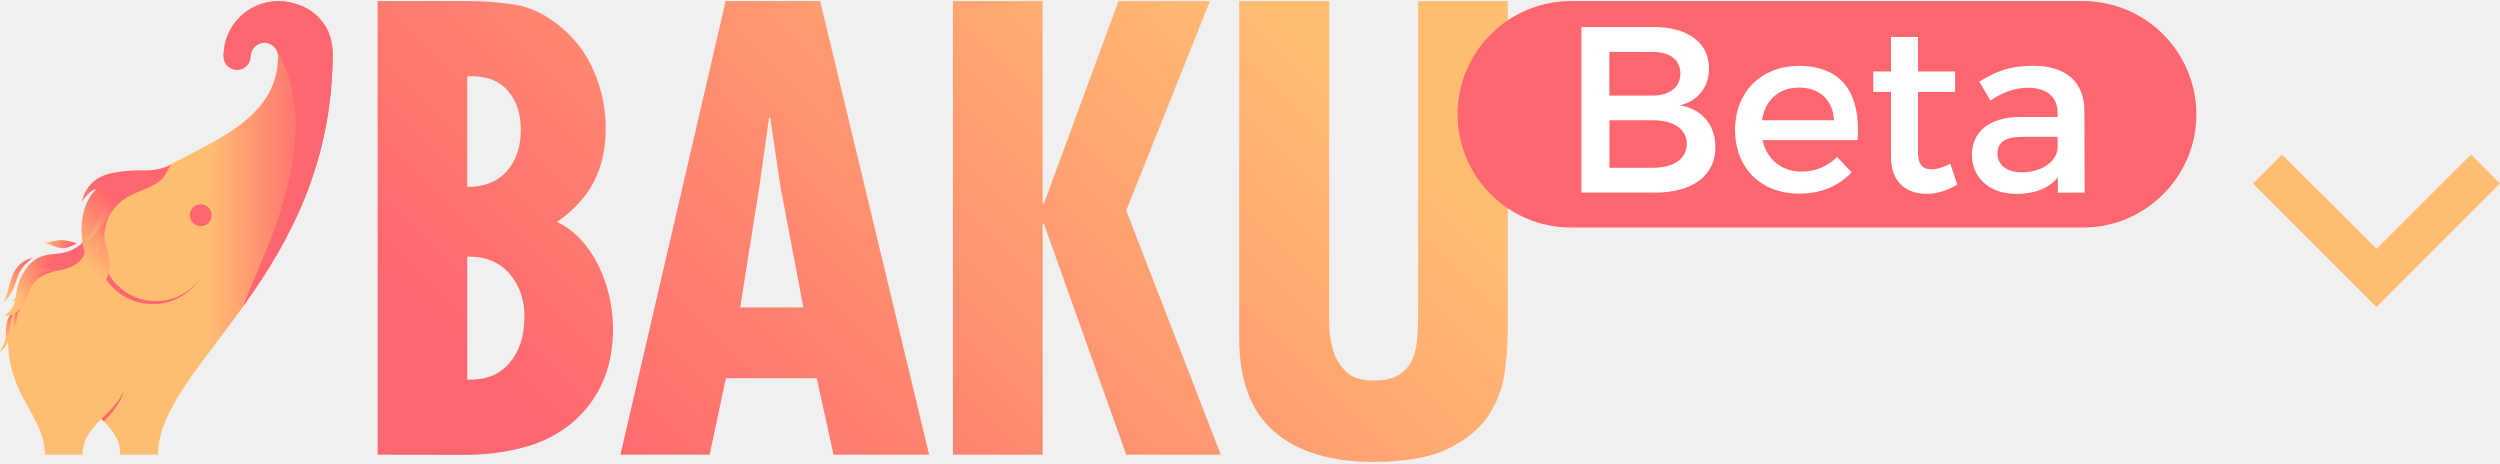
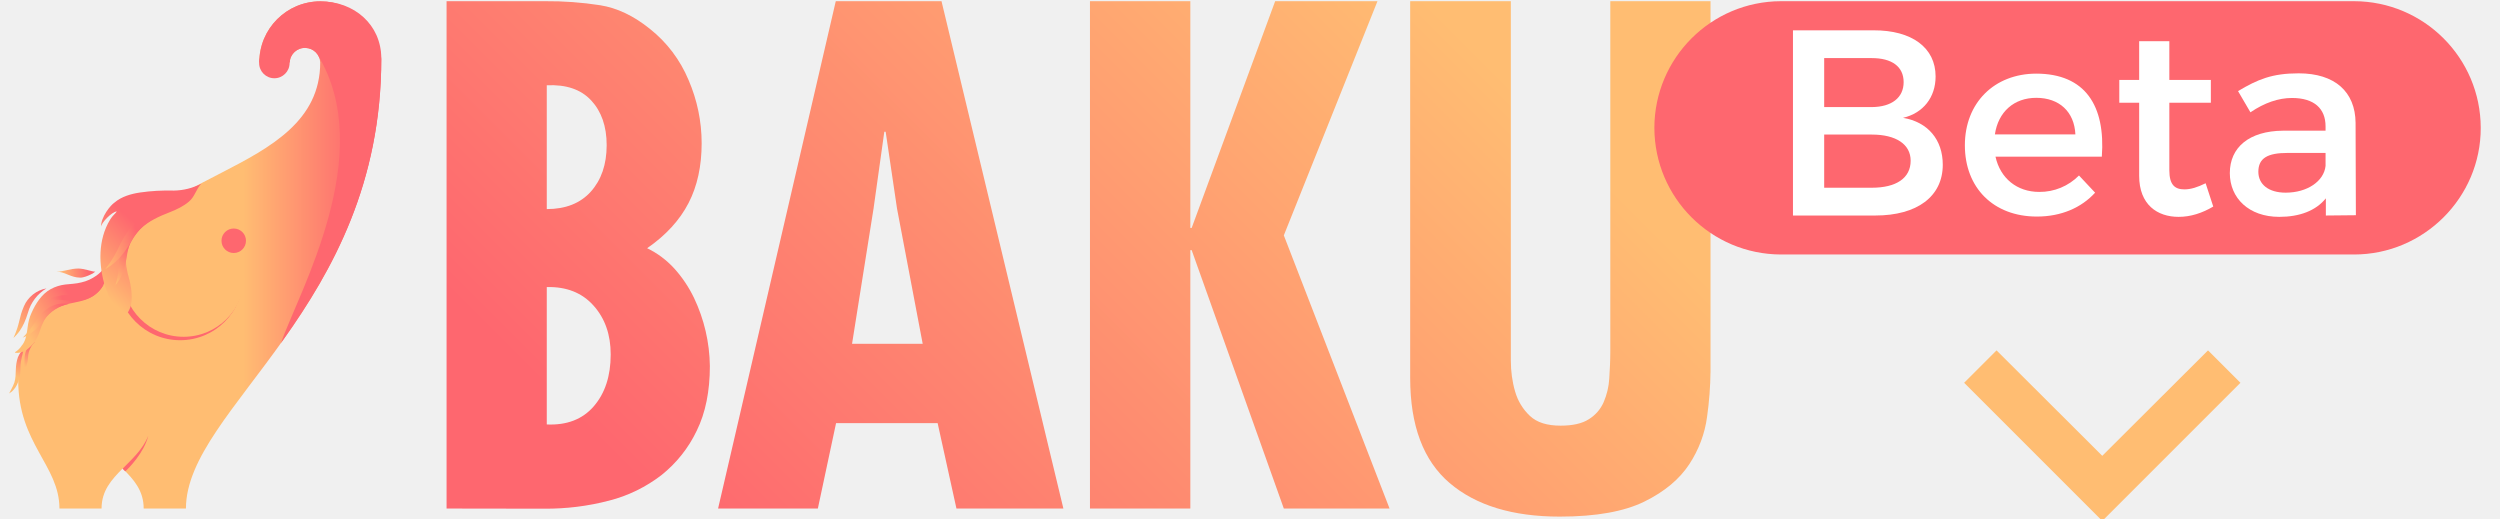
- <svg xmlns="http://www.w3.org/2000/svg" xmlns:xlink="http://www.w3.org/1999/xlink" id="Calque_1" data-name="Calque 1" viewBox="0 0 1872.2 347.4">
-   <defs>
-     <style>.cls-1{fill:none;}.cls-2{fill:url(#Dégradé_sans_nom);}.cls-3{fill:#ffab91;}.cls-4{clip-path:url(#clip-path);}.cls-5{fill:#fe676f;}.cls-6{fill:#ffbd72;}.cls-7{fill:url(#Dégradé_sans_nom_2);}.cls-8{fill:url(#Dégradé_sans_nom_3);}.cls-9{fill:url(#Dégradé_sans_nom_4);}.cls-10{fill:url(#Dégradé_sans_nom_5);}.cls-11{fill:url(#Dégradé_sans_nom_6);}.cls-12{fill:url(#Dégradé_sans_nom_7);}.cls-13{fill:url(#Dégradé_sans_nom_8);}.cls-14{fill:url(#Dégradé_sans_nom_9);}.cls-15{fill:url(#Dégradé_sans_nom_10);}.cls-16{fill:url(#Dégradé_sans_nom_11);}.cls-17{clip-path:url(#clip-path-2);}.cls-18{fill:url(#Dégradé_sans_nom_12);}.cls-19{clip-path:url(#clip-path-3);}.cls-20{clip-path:url(#clip-path-4);}.cls-21{clip-path:url(#clip-path-5);}.cls-22{fill:#fff;}</style>
-     <linearGradient id="Dégradé_sans_nom" x1="6.1" y1="56.1" x2="249.2" y2="56.1" gradientTransform="matrix(1, 0, 0, -1, 0, 226)" gradientUnits="userSpaceOnUse">
-       <stop offset="0.62" stop-color="#ffbd72" />
-       <stop offset="0.94" stop-color="#fe676f" />
-     </linearGradient>
-     <clipPath id="clip-path" transform="translate(-0.08 0.8)">
-       <path class="cls-1" d="M206.8,36.2c39.9,66-12.6,158.2-24.9,192.9,88.3,0,152.2-202.8,161.9-232.5-41.2,0-168.3.3-193.3.3-16.3,0-15.2,35.4-12.4,69.6.6,7,36.3,12.2,45.9,4.4C201.1,57.1,206.8,56.6,206.8,36.2Z" />
-     </clipPath>
-     <linearGradient id="Dégradé_sans_nom_2" x1="9.09" y1="-18.31" x2="15.33" y2="-5.14" gradientTransform="matrix(1, 0, 0, -1, 0, 226)" gradientUnits="userSpaceOnUse">
-       <stop offset="0" stop-color="#ffbd72" />
-       <stop offset="1" stop-color="#fe676f" />
-     </linearGradient>
-     <linearGradient id="Dégradé_sans_nom_3" x1="-12.62" y1="-189.69" x2="-3.4" y2="-164.18" gradientTransform="matrix(1, 0.07, 0.07, -1, 27.16, 69.78)" gradientUnits="userSpaceOnUse">
-       <stop offset="0.29" stop-color="#ffbd72" />
-       <stop offset="1" stop-color="#fe676f" />
-     </linearGradient>
-     <linearGradient id="Dégradé_sans_nom_4" x1="10.05" y1="7.07" x2="63.6" y2="39.34" gradientTransform="matrix(1, 0, 0, -1, 0, 226)" gradientUnits="userSpaceOnUse">
-       <stop offset="0" stop-color="#ffbd72" />
-       <stop offset="0.6" stop-color="#fe676f" />
-     </linearGradient>
-     <linearGradient id="Dégradé_sans_nom_5" x1="57.58" y1="34.15" x2="113.24" y2="99.04" gradientTransform="matrix(1, 0, 0, -1, 0, 226)" gradientUnits="userSpaceOnUse">
-       <stop offset="0" stop-color="#ffbd72" />
-       <stop offset="0.59" stop-color="#fe676f" />
-     </linearGradient>
-     <linearGradient id="Dégradé_sans_nom_6" x1="32.04" y1="42.35" x2="57.72" y2="45.18" gradientTransform="matrix(1, 0, 0, -1, 0, 226)" gradientUnits="userSpaceOnUse">
-       <stop offset="0.08" stop-color="#ffbd72" />
-       <stop offset="0.82" stop-color="#fe676f" />
-     </linearGradient>
-     <linearGradient id="Dégradé_sans_nom_7" x1="-16.51" y1="-327.37" x2="2.07" y2="-303" gradientTransform="matrix(0.99, 0.15, 0.15, -0.99, 67.59, -102.61)" xlink:href="#Dégradé_sans_nom_2" />
-     <linearGradient id="Dégradé_sans_nom_8" x1="2112.09" y1="-2438.82" x2="2128.48" y2="-2405.22" gradientTransform="matrix(0.16, -0.99, 0.99, 0.16, 2087.67, 2685.39)" gradientUnits="userSpaceOnUse">
-       <stop offset="0" stop-color="#ffbd72" />
-       <stop offset="0.67" stop-color="#fe676f" />
-     </linearGradient>
-     <linearGradient id="Dégradé_sans_nom_9" x1="65.59" y1="43.47" x2="92.24" y2="67.51" gradientTransform="matrix(1, 0, 0, -1, 0, 226)" gradientUnits="userSpaceOnUse">
-       <stop offset="0" stop-color="#ffbd72" />
-       <stop offset="0.62" stop-color="#fe676f" />
-     </linearGradient>
-     <linearGradient id="Dégradé_sans_nom_10" x1="99.43" y1="-762.77" x2="132.12" y2="-733.28" gradientTransform="matrix(0.93, 0.37, 0.37, -0.93, 251.5, -577.24)" xlink:href="#Dégradé_sans_nom_9" />
-     <linearGradient id="Dégradé_sans_nom_11" x1="207.1" y1="-1219.96" x2="218.17" y2="-1196.61" gradientTransform="matrix(0.84, 0.54, 0.54, -0.84, 499.27, -918.28)" xlink:href="#Dégradé_sans_nom_2" />
-     <clipPath id="clip-path-2" transform="translate(-0.08 0.8)">
-       <path class="cls-1" d="M282.9,339.7V0h65.8a239.19,239.19,0,0,1,37,2.7c11.4,1.8,22.5,7.1,33.3,15.8a85.6,85.6,0,0,1,25.9,34.2,106.7,106.7,0,0,1,8.8,42.4c0,15.3-2.9,28.7-8.8,40.1s-15.1,21.5-27.7,30.2a59.4,59.4,0,0,1,18.3,13.7,83.91,83.91,0,0,1,13.1,19.6,109.38,109.38,0,0,1,10.6,45.6c0,16.8-2.9,31.3-8.8,43.3a84.56,84.56,0,0,1-23.6,29.7,95.87,95.87,0,0,1-35.1,17.1,167.31,167.31,0,0,1-43.3,5.4l-65.5-.1ZM390.1,96.4c0-12.6-3.5-22.6-10.4-30S362.9,55.7,350,56.3v82.9c12.6,0,22.5-3.9,29.5-11.7S390.1,109.3,390.1,96.4Zm2.7,140.1c0-13.2-3.8-24.1-11.5-32.7s-18.1-12.7-31.3-12.4v92c13.5.6,24-3.5,31.5-12.2S392.8,251,392.8,236.5Z" />
-     </clipPath>
-     <linearGradient id="Dégradé_sans_nom_12" x1="406.08" y1="1577.77" x2="1005.23" y2="978.62" gradientTransform="translate(-0.08 -1104.49)" gradientUnits="userSpaceOnUse">
-       <stop offset="0.13" stop-color="#fe676f" />
-       <stop offset="0.84" stop-color="#ffbd72" />
-     </linearGradient>
-     <clipPath id="clip-path-3" transform="translate(-0.08 0.8)">
-       <path class="cls-1" d="M614.3,0l81.6,339.7H624.3l-12.6-57.2h-68l-12.2,57.2H464.7L543.5,0ZM584.5,138.8l-7.6-51.4H576l-7.2,51.4-14.4,90.6h47.3Z" />
-     </clipPath>
-     <clipPath id="clip-path-4" transform="translate(-0.08 0.8)">
-       <polygon class="cls-1" points="780.9 0 780.9 151.8 781.8 151.8 837.7 0 906.2 0 843.5 156.8 914.3 339.7 843.5 339.7 781.8 166.7 780.9 166.7 780.9 339.7 713.7 339.7 713.7 0 780.9 0" />
-     </clipPath>
-     <clipPath id="clip-path-5" transform="translate(-0.08 0.8)">
-       <path class="cls-1" d="M995.5,0V240.6a73.31,73.31,0,0,0,2.9,20.9,36.31,36.31,0,0,0,9.9,16.2c4.7,4.4,11.5,6.5,20.5,6.5,8.1,0,14.4-1.4,18.9-4.3a25.71,25.71,0,0,0,9.9-11.3,45.87,45.87,0,0,0,3.8-16c.4-6,.7-12.2.7-18.5V0h67.1V247.8a233.75,233.75,0,0,1-2.3,30.4A76.59,76.59,0,0,1,1115,310c-6.5,9.9-16.4,18.3-30,25s-32.4,10.1-56.8,10.1q-47.25,0-73.7-22.5c-17.6-15-26.4-38.5-26.4-70.3V0Z" />
-     </clipPath>
-   </defs>
-   <path class="cls-2" d="M208.4.1A40.89,40.89,0,0,0,167.5,41h20.4a10.21,10.21,0,0,1,20.4,0h0c0,78-132.2,71.4-132.2,142.8H76a70.06,70.06,0,0,0-69.9,70c0,42.5,27.6,57,27.6,85.9H61.9c0-12,6.7-19.3,14.1-26.8,7.5,7.4,14.1,14.8,14.1,26.8h28.3c0-67,130.8-134.8,130.8-300.9A40.91,40.91,0,0,0,208.4.1Z" transform="translate(-0.08 0.8)" />
-   <path class="cls-3" d="M249.1,38.2v.6c0,.7.1,1.4.1,2.2Z" transform="translate(-0.08 0.8)" />
-   <g class="cls-4">
-     <path class="cls-5" d="M208.4.1A40.89,40.89,0,0,0,167.5,41h20.4a10.21,10.21,0,0,1,20.4,0h0c0,78-132.2,71.4-132.2,142.8H76a70.06,70.06,0,0,0-69.9,70c0,42.5,27.6,57,27.6,85.9H61.9c0-12,6.7-19.3,14.1-26.8,7.5,7.4,14.1,14.8,14.1,26.8h28.3c0-67.1,130.8-134.6,130.8-301.5C249.1,15.6,231,.1,208.4.1Z" transform="translate(-0.08 0.8)" />
+ <svg xmlns="http://www.w3.org/2000/svg" xmlns:xlink="http://www.w3.org/1999/xlink" version="1.1" id="Calque_1" x="0px" y="0px" viewBox="0 0 1673.9 347.4" style="enable-background:new 0 0 1673.9 347.4;" xml:space="preserve">
+   <style type="text/css">
+ 	.st0{fill:url(#SVGID_1_);}
+ 	.st1{fill:#FFAB91;}
+ 	.st2{clip-path:url(#SVGID_3_);}
+ 	.st3{fill:#FE676F;}
+ 	.st4{fill:#FFBD72;}
+ 	.st5{fill:url(#SVGID_4_);}
+ 	.st6{fill:url(#SVGID_5_);}
+ 	.st7{fill:url(#SVGID_6_);}
+ 	.st8{fill:url(#SVGID_7_);}
+ 	.st9{fill:url(#SVGID_8_);}
+ 	.st10{fill:url(#SVGID_9_);}
+ 	.st11{fill:url(#SVGID_10_);}
+ 	.st12{fill:url(#SVGID_11_);}
+ 	.st13{fill:url(#SVGID_12_);}
+ 	.st14{fill:url(#SVGID_13_);}
+ 	.st15{clip-path:url(#SVGID_15_);}
+ 	.st16{fill:url(#b-2_1_);}
+ 	.st17{clip-path:url(#SVGID_17_);}
+ 	.st18{fill:url(#a-2_1_);}
+ 	.st19{clip-path:url(#SVGID_19_);}
+ 	.st20{fill:url(#k_1_);}
+ 	.st21{clip-path:url(#SVGID_21_);}
+ 	.st22{fill:url(#u-2_1_);}
+ 	.st23{fill:#FFFFFF;}
+ </style>
+   <linearGradient id="SVGID_1_" gradientUnits="userSpaceOnUse" x1="12.28" y1="372.1" x2="255.38" y2="372.1" gradientTransform="matrix(1 0 0 -1 -8.000000e-02 542.8)">
+     <stop offset="0.62" style="stop-color:#FFBD72" />
+     <stop offset="0.94" style="stop-color:#FE676F" />
+   </linearGradient>
+   <path class="st0" d="M214.5,0.9c-22.6,0-40.9,18.3-40.9,40.9l0,0H194c0.2-5.6,5-10,10.7-9.7c5.3,0.2,9.5,4.5,9.7,9.7l0,0  c0,78-132.2,71.4-132.2,142.8h-0.1c-38.6,0.1-69.9,31.4-69.9,70c0,42.5,27.6,57,27.6,85.9H68c0-12,6.7-19.3,14.1-26.8  c7.5,7.4,14.1,14.8,14.1,26.8h28.3c0-67,130.8-134.8,130.8-300.9C254.1,17.9,236.2,0.9,214.5,0.9z" />
+   <path class="st1" d="M255.2,39v0.6c0,0.7,0.1,1.4,0.1,2.2L255.2,39z" />
+   <g>
+     <g>
+       <defs>
+         <path id="SVGID_2_" d="M212.9,37c39.9,66-12.6,158.2-24.9,192.9c88.3,0,152.2-202.8,161.9-232.5c-41.2,0-168.3,0.3-193.3,0.3     c-16.3,0-15.2,35.4-12.4,69.6c0.6,7,36.3,12.2,45.9,4.4C207.2,57.9,212.9,57.4,212.9,37z" />
+       </defs>
+       <clipPath id="SVGID_3_">
+         <use xlink:href="#SVGID_2_" style="overflow:visible;" />
+       </clipPath>
+       <g class="st2">
+         <path class="st3" d="M214.5,0.9c-22.6,0-40.9,18.3-40.9,40.9l0,0H194c0.2-5.6,5-10,10.7-9.7c5.3,0.2,9.5,4.5,9.7,9.7l0,0     c0,78-132.2,71.4-132.2,142.8h-0.1c-38.6,0.1-69.9,31.4-69.9,70c0,42.5,27.6,57,27.6,85.9H68c0-12,6.7-19.3,14.1-26.8     c7.5,7.4,14.1,14.8,14.1,26.8h28.3c0-67.1,130.8-134.6,130.8-301.5C255.2,16.4,237.1,0.9,214.5,0.9z" />
+       </g>
+     </g>
  </g>
-   <path class="cls-5" d="M156.7,184.8a42.2,42.2,0,1,1-84.4,0Z" transform="translate(-0.08 0.8)" />
-   <path class="cls-6" d="M157.7,183.8a40.9,40.9,0,0,1-81.8,0Z" transform="translate(-0.08 0.8)" />
-   <circle class="cls-5" cx="150.32" cy="161.2" r="8.2" />
-   <path class="cls-7" d="M9.6,248.2c1-1.4,2.7-4,3.1-10.1A15.22,15.22,0,0,1,17.3,228a11.1,11.1,0,0,0-6.6,8.2C9.8,240.9,10.9,242.1,9.6,248.2Z" transform="translate(-0.08 0.8)" />
-   <path class="cls-8" d="M3.5,259.5l.2-.2c.1-.2.3-.3.4-.5s.1-.1.1-.2a17.1,17.1,0,0,0,1.3-2.3,23.39,23.39,0,0,0,1.9-7c.3-2.6.1-5.4.5-7.9.4-2.7,2-8.3,1.7-8.2a4.54,4.54,0,0,0-2,2.1,18.69,18.69,0,0,0-1.7,3.1,27,27,0,0,0-1.4,8.1c-.1,3-.1,6.1-1,8.9-.8,2.6-3.7,7.3-3.4,7.2a10.09,10.09,0,0,0,3.1-2.7A1.38,1.38,0,0,0,3.5,259.5Z" transform="translate(-0.08 0.8)" />
-   <path class="cls-9" d="M15,208.7a32.6,32.6,0,0,0-2.6,9.6c-.5,3.8-1,8-3.1,11.2-.2.3.2-.2-.7.9A14.88,14.88,0,0,1,4,235a.27.27,0,0,0,.2.4c5,.7,9.8-3.2,12.6-6.9,1.9-2.4,2.9-5.3,3.9-8.1,1.4-4,2.9-7.8,5.8-10.9,5-5.3,11.7-6.6,18.5-8,6.2-1.2,11.8-3.2,15.9-8.2s5.8-12,5.6-18.5c0-.3-.3-.4-.5-.1-.9,1.5-1.8,3-2.8,4.4a20.52,20.52,0,0,1-4.7,4.6,27.69,27.69,0,0,1-10.2,4.6c-3.5.9-7.1,1-10.7,1.4a26.9,26.9,0,0,0-9.6,3C21.8,196,17.7,202.6,15,208.7Z" transform="translate(-0.08 0.8)" />
-   <path class="cls-10" d="M61.5,151.2c0-2.7,7.5-10.4,10.6-10.4-1.1,1.5-2.6,2.7-3.7,4.3-.3.4-.5.8-.8,1.2-8.1,13.3-7.9,30.4-3.2,45.1.3.7.5,1.4.8,2.1,1.5,4.2,3.1,8.3,4.4,12.3l.6,2.1a14.35,14.35,0,0,1,.4,2.2,12.1,12.1,0,0,1,.1,1.9c0,3.1-3,9.5-2.8,9.3,1-1.2,1.9-2.4,2.9-3.6a19.2,19.2,0,0,1,1.4-1.5h0c.6-.6,1.2-1.1,1.8-1.7l1.1-1.1a12.67,12.67,0,0,0,1.3-1.1,22.37,22.37,0,0,0,3.5-4.6c1.8-3.1,2.2-6.5,2.2-10.1a49.31,49.31,0,0,0-1.5-10.8,70.6,70.6,0,0,1-2.1-9.1c-.1-.5-.1-1-.2-1.6a25.9,25.9,0,0,1,1.2-9.6c.2-.7.4-1.3.6-1.9a32.36,32.36,0,0,1,7.6-11.9c5.6-5.5,12.9-8.7,20.1-11.5,4.5-1.8,9-3.9,12.7-7.1,3.9-3.3,4.7-8.3,8.2-11.9a41.32,41.32,0,0,1-18.3,4.6,134.19,134.19,0,0,0-22.8,1.3c-6,.9-12.3,2.7-17,6.7C68,136.5,61.5,144.3,61.5,151.2Z" transform="translate(-0.08 0.8)" />
-   <path class="cls-11" d="M47.7,185.1c2.3,0,5.4-1.4,6.5-1.9a15.49,15.49,0,0,0,3.5-2.1c-2.2,0-7.5-2.1-11.3-2.1-5.8,0-9.6,2.1-14.7,2.1C37.5,181.1,41.1,185.1,47.7,185.1Z" transform="translate(-0.08 0.8)" />
-   <path class="cls-12" d="M2.9,225.5c2.3-2.2,6.5-6.1,9.7-16.9A27.52,27.52,0,0,1,25,192.3a20.16,20.16,0,0,0-15.1,12C6.3,212.6,7.6,215.1,2.9,225.5Z" transform="translate(-0.08 0.8)" />
-   <path class="cls-13" d="M47.2,200.4a20.45,20.45,0,0,0,16.1-10.6,28.43,28.43,0,0,1-19.4,6.7c-11.2-.3-16.3,2.4-19.1,3.9C36.3,199,38.2,201.2,47.2,200.4Z" transform="translate(-0.08 0.8)" />
-   <path class="cls-14" d="M71.2,190.2c2.2-2.7,6-7.7,7.7-19.9a30.4,30.4,0,0,1,10.7-19.7,22.19,22.19,0,0,0-14.4,15.5C72.6,175.7,74.7,178.2,71.2,190.2Z" transform="translate(-0.08 0.8)" />
-   <path class="cls-15" d="M64.4,179.4c3.7-2.1,10.3-6.1,17.8-19.2,6.8-11.8,16.6-16.2,21.1-17.6a27.12,27.12,0,0,0-23.4,11.1C72.6,163.6,73.8,167.3,64.4,179.4Z" transform="translate(-0.08 0.8)" />
-   <path class="cls-16" d="M9.1,225.3c2.8-1.2,7.9-3.4,14.4-12a27.19,27.19,0,0,1,16.6-10.6,19.33,19.33,0,0,0-17.6,5.8C16.5,214.8,16.8,217.6,9.1,225.3Z" transform="translate(-0.08 0.8)" />
-   <path class="cls-5" d="M93.2,290.9C89.6,300.3,81.4,307.4,76,313c.5.5,1.3,1.4,1.8,1.8C79.9,312.9,90.4,302.4,93.2,290.9Z" transform="translate(-0.08 0.8)" />
-   <circle class="cls-5" cx="177.52" cy="42.2" r="10.2" />
+   <path class="st3" d="M162.8,185.6c0,23.3-18.9,42.2-42.2,42.2s-42.2-18.9-42.2-42.2l0,0H162.8z" />
+   <path class="st4" d="M163.8,184.6c0,22.6-18.3,40.9-40.9,40.9S82,207.2,82,184.6H163.8z" />
+   <circle class="st3" cx="156.5" cy="161.2" r="8.2" />
+   <linearGradient id="SVGID_4_" gradientUnits="userSpaceOnUse" x1="15.265" y1="297.687" x2="21.505" y2="310.857" gradientTransform="matrix(1 0 0 -1 -8.000000e-02 542.8)">
+     <stop offset="0" style="stop-color:#FFBD72" />
+     <stop offset="1" style="stop-color:#FE676F" />
+   </linearGradient>
+   <path class="st5" d="M15.7,249c1-1.4,2.7-4,3.1-10.1c0.2-3.8,1.9-7.4,4.6-10.1c-3.4,1.5-5.9,4.5-6.6,8.2  C15.9,241.7,17,242.9,15.7,249z" />
+   <linearGradient id="SVGID_5_" gradientUnits="userSpaceOnUse" x1="-19.853" y1="-4.494" x2="-10.633" y2="21.016" gradientTransform="matrix(1 7.000000e-02 7.000000e-02 -1 27.08 256.0882)">
+     <stop offset="0.29" style="stop-color:#FFBD72" />
+     <stop offset="1" style="stop-color:#FE676F" />
+   </linearGradient>
+   <path class="st6" d="M9.6,260.3l0.2-0.2c0.1-0.2,0.3-0.3,0.4-0.5c0.1-0.2,0.1-0.1,0.1-0.2c0.5-0.7,0.9-1.5,1.3-2.3  c1-2.2,1.6-4.6,1.9-7c0.3-2.6,0.1-5.4,0.5-7.9c0.4-2.7,2-8.3,1.7-8.2c-0.9,0.5-1.6,1.2-2,2.1c-0.7,1-1.2,2-1.7,3.1  c-0.9,2.6-1.3,5.3-1.4,8.1c-0.1,3-0.1,6.1-1,8.9c-0.8,2.6-3.7,7.3-3.4,7.2c1.2-0.7,2.3-1.6,3.1-2.7C9.4,260.6,9.5,260.5,9.6,260.3z" />
+   <linearGradient id="SVGID_6_" gradientUnits="userSpaceOnUse" x1="16.221" y1="323.067" x2="69.771" y2="355.337" gradientTransform="matrix(1 0 0 -1 -8.000000e-02 542.8)">
+     <stop offset="0" style="stop-color:#FFBD72" />
+     <stop offset="0.6" style="stop-color:#FE676F" />
+   </linearGradient>
+   <path class="st7" d="M21.1,209.5c-1.4,3-2.2,6.3-2.6,9.6c-0.5,3.8-1,8-3.1,11.2c-0.2,0.3,0.2-0.2-0.7,0.9c-1.2,1.9-2.7,3.4-4.6,4.6  c-0.1,0.1,0,0.3,0.1,0.4h0.1c5,0.7,9.8-3.2,12.6-6.9c1.9-2.4,2.9-5.3,3.9-8.1c1.4-4,2.9-7.8,5.8-10.9c5-5.3,11.7-6.6,18.5-8  c6.2-1.2,11.8-3.2,15.9-8.2s5.8-12,5.6-18.5c0-0.3-0.3-0.4-0.5-0.1c-0.9,1.5-1.8,3-2.8,4.4c-1.3,1.8-2.9,3.3-4.7,4.6  c-3.1,2.2-6.5,3.8-10.2,4.6c-3.5,0.9-7.1,1-10.7,1.4c-3.4,0.4-6.6,1.4-9.6,3C27.9,196.8,23.8,203.4,21.1,209.5z" />
+   <linearGradient id="SVGID_7_" gradientUnits="userSpaceOnUse" x1="63.748" y1="350.151" x2="119.408" y2="415.041" gradientTransform="matrix(1 0 0 -1 -8.000000e-02 542.8)">
+     <stop offset="0" style="stop-color:#FFBD72" />
+     <stop offset="0.59" style="stop-color:#FE676F" />
+   </linearGradient>
+   <path class="st8" d="M67.6,152c0-2.7,7.5-10.4,10.6-10.4c-1.1,1.5-2.6,2.7-3.7,4.3c-0.3,0.4-0.5,0.8-0.8,1.2  c-8.1,13.3-7.9,30.4-3.2,45.1c0.3,0.7,0.5,1.4,0.8,2.1c1.5,4.2,3.1,8.3,4.4,12.3l0.6,2.1c0.2,0.7,0.3,1.5,0.4,2.2  c0.1,0.6,0.1,1.3,0.1,1.9c0,3.1-3,9.5-2.8,9.3c1-1.2,1.9-2.4,2.9-3.6c0.4-0.5,0.9-1,1.4-1.5l0,0c0.6-0.6,1.2-1.1,1.8-1.7l1.1-1.1  c0.5-0.3,0.9-0.7,1.3-1.1c1.4-1.4,2.5-2.9,3.5-4.6c1.8-3.1,2.2-6.5,2.2-10.1c-0.1-3.6-0.6-7.3-1.5-10.8c-0.9-3-1.6-6-2.1-9.1  c-0.1-0.5-0.1-1-0.2-1.6c-0.2-3.2,0.2-6.5,1.2-9.6c0.2-0.7,0.4-1.3,0.6-1.9c1.6-4.5,4.2-8.5,7.6-11.9c5.6-5.5,12.9-8.7,20.1-11.5  c4.5-1.8,9-3.9,12.7-7.1c3.9-3.3,4.7-8.3,8.2-11.9c-5.7,2.9-11.9,4.5-18.3,4.6c-7.6-0.2-15.3,0.2-22.8,1.3c-6,0.9-12.3,2.7-17,6.7  C74.1,137.3,67.6,145.1,67.6,152z" />
+   <linearGradient id="SVGID_8_" gradientUnits="userSpaceOnUse" x1="38.209" y1="358.349" x2="63.897" y2="361.18" gradientTransform="matrix(1 0 0 -1 -8.000000e-02 542.8)">
+     <stop offset="8.000000e-02" style="stop-color:#FFBD72" />
+     <stop offset="0.82" style="stop-color:#FE676F" />
+   </linearGradient>
+   <path class="st9" d="M53.8,185.9c2.3,0,5.4-1.4,6.5-1.9c1.3-0.5,2.4-1.2,3.5-2.1c-2.2,0-7.5-2.1-11.3-2.1c-5.8,0-9.6,2.1-14.7,2.1  C43.6,181.9,47.2,185.9,53.8,185.9z" />
+   <linearGradient id="SVGID_9_" gradientUnits="userSpaceOnUse" x1="-34.879" y1="-292.853" x2="-16.299" y2="-268.483" gradientTransform="matrix(0.99 0.15 0.15 -0.99 86.1517 -65.4353)">
+     <stop offset="0" style="stop-color:#FFBD72" />
+     <stop offset="1" style="stop-color:#FE676F" />
+   </linearGradient>
+   <path class="st10" d="M9,226.3c2.3-2.2,6.5-6.1,9.7-16.9c1.9-6.8,6.3-12.7,12.4-16.3c-6.7,1.2-12.4,5.7-15.1,12  C12.4,213.4,13.7,215.9,9,226.3z" />
+   <linearGradient id="SVGID_10_" gradientUnits="userSpaceOnUse" x1="3988.667" y1="-4316.594" x2="4005.057" y2="-4282.994" gradientTransform="matrix(0.16 -0.99 0.99 0.16 3653.492 4847.717)">
+     <stop offset="0" style="stop-color:#FFBD72" />
+     <stop offset="0.67" style="stop-color:#FE676F" />
+   </linearGradient>
+   <path class="st11" d="M53.3,201.2c6.8-0.6,12.8-4.6,16.1-10.6c-5.4,4.6-12.3,7-19.4,6.7c-11.2-0.3-16.3,2.4-19.1,3.9  C42.4,199.8,44.3,202,53.3,201.2z" />
+   <linearGradient id="SVGID_11_" gradientUnits="userSpaceOnUse" x1="71.764" y1="359.464" x2="98.414" y2="383.504" gradientTransform="matrix(1 0 0 -1 -8.000000e-02 542.8)">
+     <stop offset="0" style="stop-color:#FFBD72" />
+     <stop offset="0.62" style="stop-color:#FE676F" />
+   </linearGradient>
+   <path class="st12" d="M77.3,191c2.2-2.7,6-7.7,7.7-19.9c0.9-7.7,4.8-14.7,10.7-19.7c-7.1,2.4-12.5,8.2-14.4,15.5  C78.7,176.5,80.8,179,77.3,191z" />
+   <linearGradient id="SVGID_12_" gradientUnits="userSpaceOnUse" x1="121.478" y1="-1155.006" x2="154.168" y2="-1125.516" gradientTransform="matrix(0.93 0.37 0.37 -0.93 381.9118 -950.1823)">
+     <stop offset="0" style="stop-color:#FFBD72" />
+     <stop offset="0.62" style="stop-color:#FE676F" />
+   </linearGradient>
+   <path class="st13" d="M70.5,180.2c3.7-2.1,10.3-6.1,17.8-19.2c6.8-11.8,16.6-16.2,21.1-17.6c-9.2-0.5-18,3.7-23.4,11.1  C78.7,164.4,79.9,168.1,70.5,180.2z" />
+   <linearGradient id="SVGID_13_" gradientUnits="userSpaceOnUse" x1="334.49" y1="-1959.648" x2="345.56" y2="-1936.298" gradientTransform="matrix(0.84 0.54 0.54 -0.84 797.457 -1608.131)">
+     <stop offset="0" style="stop-color:#FFBD72" />
+     <stop offset="1" style="stop-color:#FE676F" />
+   </linearGradient>
+   <path class="st14" d="M15.2,226.1c2.8-1.2,7.9-3.4,14.4-12c4-5.5,9.9-9.3,16.6-10.6c-6.5-1.2-13.1,1-17.6,5.8  C22.6,215.6,22.9,218.4,15.2,226.1z" />
+   <path class="st3" d="M99.3,291.7c-3.6,9.4-11.8,16.5-17.2,22.1c0.5,0.5,1.3,1.4,1.8,1.8C86,313.7,96.5,303.2,99.3,291.7z" />
+   <circle class="st3" cx="183.7" cy="42.2" r="10.2" />
  <g id="b">
-     <g class="cls-17">
-       <rect id="b-2" data-name="b" class="cls-18" x="280.12" width="850.9" height="347.4" />
+     <g>
+       <g>
+         <defs>
+           <path id="SVGID_14_" d="M299,340.5V0.8h65.8c12.4-0.1,24.8,0.8,37,2.7c11.4,1.8,22.5,7.1,33.3,15.8c11.4,9,20.3,20.8,25.9,34.2      c5.8,13.4,8.8,27.8,8.8,42.4c0,15.3-2.9,28.7-8.8,40.1s-15.1,21.5-27.7,30.2c6.9,3.3,13.1,8,18.3,13.7      c5.3,5.9,9.7,12.5,13.1,19.6c6.8,14.3,10.4,29.8,10.6,45.6c0,16.8-2.9,31.3-8.8,43.3c-5.5,11.6-13.6,21.7-23.6,29.7      c-10.4,8-22.4,13.9-35.1,17.1c-14.1,3.7-28.7,5.5-43.3,5.4L299,340.5z M406.2,97.2c0-12.6-3.5-22.6-10.4-30S379,56.5,366.1,57.1      V140c12.6,0,22.5-3.9,29.5-11.7S406.2,110.1,406.2,97.2z M408.9,237.3c0-13.2-3.8-24.1-11.5-32.7s-18.1-12.7-31.3-12.4v92      c13.5,0.6,24-3.5,31.5-12.2S408.9,251.8,408.9,237.3L408.9,237.3z" />
+         </defs>
+         <clipPath id="SVGID_15_">
+           <use xlink:href="#SVGID_14_" style="overflow:visible;" />
+         </clipPath>
+         <g class="st15">
+           <linearGradient id="b-2_1_" gradientUnits="userSpaceOnUse" x1="422.255" y1="1261.765" x2="1021.405" y2="662.615" gradientTransform="matrix(1 0 0 1 -8.000000e-02 -788.49)">
+             <stop offset="0.13" style="stop-color:#FE676F" />
+             <stop offset="0.84" style="stop-color:#FFBD72" />
+           </linearGradient>
+           <rect id="b-2" x="296.3" class="st16" width="850.9" height="347.4" />
+         </g>
+       </g>
    </g>
  </g>
  <g id="a">
-     <g class="cls-19">
-       <rect id="a-2" data-name="a" class="cls-18" x="280.12" width="850.9" height="347.4" />
+     <g>
+       <g>
+         <defs>
+           <path id="SVGID_16_" d="M630.4,0.8L712,340.5h-71.6l-12.6-57.2h-68l-12.2,57.2h-66.8L559.6,0.8H630.4z M600.6,139.6L593,88.2      h-0.9l-7.2,51.4l-14.4,90.6h47.3L600.6,139.6z" />
+         </defs>
+         <clipPath id="SVGID_17_">
+           <use xlink:href="#SVGID_16_" style="overflow:visible;" />
+         </clipPath>
+         <g class="st17">
+           <linearGradient id="a-2_1_" gradientUnits="userSpaceOnUse" x1="422.255" y1="1261.765" x2="1021.405" y2="662.615" gradientTransform="matrix(1 0 0 1 -8.000000e-02 -788.49)">
+             <stop offset="0.13" style="stop-color:#FE676F" />
+             <stop offset="0.84" style="stop-color:#FFBD72" />
+           </linearGradient>
+           <rect id="a-2" x="296.3" class="st18" width="850.9" height="347.4" />
+         </g>
+       </g>
    </g>
  </g>
-   <g class="cls-20">
-     <rect id="k" class="cls-18" x="280.12" width="850.9" height="347.4" />
+   <g>
+     <g>
+       <defs>
+         <polygon id="SVGID_18_" points="797,0.8 797,152.6 797.9,152.6 853.8,0.8 922.3,0.8 859.6,157.6 930.4,340.5 859.6,340.5      797.9,167.5 797,167.5 797,340.5 729.8,340.5 729.8,0.8    " />
+       </defs>
+       <clipPath id="SVGID_19_">
+         <use xlink:href="#SVGID_18_" style="overflow:visible;" />
+       </clipPath>
+       <g class="st19">
+         <linearGradient id="k_1_" gradientUnits="userSpaceOnUse" x1="422.255" y1="1261.765" x2="1021.405" y2="662.615" gradientTransform="matrix(1 0 0 1 -8.000000e-02 -788.49)">
+           <stop offset="0.13" style="stop-color:#FE676F" />
+           <stop offset="0.84" style="stop-color:#FFBD72" />
+         </linearGradient>
+         <rect id="k" x="296.3" class="st20" width="850.9" height="347.4" />
+       </g>
+     </g>
  </g>
  <g id="u">
-     <g class="cls-21">
-       <rect id="u-2" data-name="u" class="cls-18" x="280.12" width="850.9" height="347.4" />
+     <g>
+       <g>
+         <defs>
+           <path id="SVGID_20_" d="M1011.6,0.8v240.6c0,7.1,0.9,14.1,2.9,20.9c1.8,6.2,5.2,11.8,9.9,16.2c4.7,4.4,11.5,6.5,20.5,6.5      c8.1,0,14.4-1.4,18.9-4.3c4.4-2.7,7.8-6.6,9.9-11.3c2.2-5.1,3.5-10.5,3.8-16c0.4-6,0.7-12.2,0.7-18.5V0.8h67.1v247.8      c-0.1,10.2-0.9,20.3-2.3,30.4c-1.5,11.4-5.6,22.2-11.9,31.8c-6.5,9.9-16.4,18.3-30,25s-32.4,10.1-56.8,10.1      c-31.5,0-56.1-7.5-73.7-22.5c-17.6-15-26.4-38.5-26.4-70.3V0.8H1011.6z" />
+         </defs>
+         <clipPath id="SVGID_21_">
+           <use xlink:href="#SVGID_20_" style="overflow:visible;" />
+         </clipPath>
+         <g class="st21">
+           <linearGradient id="u-2_1_" gradientUnits="userSpaceOnUse" x1="422.255" y1="1261.765" x2="1021.405" y2="662.615" gradientTransform="matrix(1 0 0 1 -8.000000e-02 -788.49)">
+             <stop offset="0.13" style="stop-color:#FE676F" />
+             <stop offset="0.84" style="stop-color:#FFBD72" />
+           </linearGradient>
+           <rect id="u-2" x="296.3" class="st22" width="850.9" height="347.4" />
+         </g>
+       </g>
    </g>
  </g>
-   <path class="cls-5" d="M1560.1,169.6H1176.4a85,85,0,0,1-84.8-84.8h0A85,85,0,0,1,1176.4,0h383.7a85,85,0,0,1,84.8,84.8h0C1645,131.4,1606.8,169.6,1560.1,169.6Z" transform="translate(-0.08 0.8)" />
-   <path class="cls-22" d="M1279.92,50.43c0,14-8.33,24.46-21.8,27.65,16.66,2.84,26.59,14.71,26.59,31.37,0,21.27-17.19,34-45.2,34h-55.12V19.41h53.88C1264,19.41,1279.92,31.11,1279.92,50.43Zm-21.45,3.72c0-10.46-8-16.13-21.27-16.13h-31.9V70.81h31.9C1250.5,70.81,1258.47,64.61,1258.47,54.15Zm4.79,52.64c0-11-9.75-17.55-26-17.55h-31.9v35.63h31.9C1253.51,124.87,1263.26,118.49,1263.26,106.79Z" transform="translate(-0.08 0.8)" />
-   <path class="cls-22" d="M1391.22,104.13H1320c3.19,14.53,14.36,23.57,29.25,23.57a36.68,36.68,0,0,0,26.59-11l10.81,11.52c-9.22,10.1-22.69,16-39,16-29.07,0-48.21-19.32-48.21-47.68,0-28.54,19.67-47.86,47.68-48C1380.23,48.48,1393.71,70.1,1391.22,104.13ZM1373.5,89.24c-.71-15.24-10.81-24.46-26.23-24.46-14.89,0-25.52,9.39-27.65,24.46Z" transform="translate(-0.08 0.8)" />
-   <path class="cls-22" d="M1465.84,137.45c-7.44,4.43-15.24,6.91-23.22,6.91-14.18,0-26.41-8.15-26.41-27.47V68h-13.29V52.73h13.29V26.85h20.21V52.73h27.83V68h-27.83v45.2c0,9.75,3.72,12.76,10.1,12.76,4.25,0,8.69-1.42,14.18-4.08Z" transform="translate(-0.08 0.8)" />
-   <path class="cls-22" d="M1541.17,143.48V132c-6.74,8.33-17.55,12.41-31.2,12.41-20.38,0-33.14-12.58-33.14-29.25,0-17.19,12.94-28.18,35.63-28.36H1541V83.92c0-11.88-7.62-19-22.51-19-9,0-18.43,3.19-27.83,9.57l-8.33-14.18c13.12-7.8,22.69-11.88,40.59-11.88,24.28,0,37.93,12.41,38.11,33.14l.18,61.86Zm-.18-33.14v-8.69h-25.52c-13.29,0-19.5,3.54-19.5,12.58,0,8.51,6.91,14,18.26,14C1528.76,128.24,1539.93,120.62,1541,110.34Z" transform="translate(-0.08 0.8)" />
-   <path id="ic_expand_less_24px" data-name="ic expand less 24px" class="cls-6" d="M1779.78,229.17l92.5-92.5-21.74-21.74-70.76,70.61L1709,114.93l-21.74,21.74Z" transform="translate(-0.08 0.8)" />
+   <path class="st3" d="M1576.2,170.4h-383.7c-46.8-0.1-84.7-38-84.8-84.8l0,0c0.1-46.8,38-84.7,84.8-84.8h383.7  c46.8,0.1,84.7,38,84.8,84.8l0,0C1661.1,132.2,1622.9,170.4,1576.2,170.4z" />
+   <path class="st23" d="M1296,51.2c0,14-8.3,24.5-21.8,27.7c16.7,2.8,26.6,14.7,26.6,31.4c0,21.3-17.2,34-45.2,34h-55.1v-124h53.9  C1280.1,20.2,1296,31.9,1296,51.2z M1274.6,55c0-10.5-8-16.1-21.3-16.1h-31.9v32.8h31.9C1266.6,71.6,1274.6,65.4,1274.6,55  L1274.6,55z M1279.3,107.6c0-11-9.8-17.5-26-17.5h-31.9v35.6h31.9C1269.6,125.7,1279.3,119.3,1279.3,107.6L1279.3,107.6z" />
+   <path class="st23" d="M1407.3,104.9h-71.2c3.2,14.5,14.4,23.6,29.3,23.6c10,0.1,19.6-3.9,26.6-11l10.8,11.5c-9.2,10.1-22.7,16-39,16  c-29.1,0-48.2-19.3-48.2-47.7c0-28.5,19.7-47.9,47.7-48C1396.3,49.3,1409.8,70.9,1407.3,104.9z M1389.6,90  c-0.7-15.2-10.8-24.5-26.2-24.5c-14.9,0-25.5,9.4-27.7,24.5H1389.6z" />
+   <path class="st23" d="M1481.9,138.3c-7.4,4.4-15.2,6.9-23.2,6.9c-14.2,0-26.4-8.1-26.4-27.5V68.8H1419V53.5h13.3V27.6h20.2v25.9  h27.8v15.3h-27.8V114c0,9.8,3.7,12.8,10.1,12.8c4.3,0,8.7-1.4,14.2-4.1L1481.9,138.3z" />
+   <path class="st23" d="M1557.3,144.3v-11.5c-6.7,8.3-17.6,12.4-31.2,12.4c-20.4,0-33.1-12.6-33.1-29.3c0-17.2,12.9-28.2,35.6-28.4  h28.5v-2.9c0-11.9-7.6-19-22.5-19c-9,0-18.4,3.2-27.8,9.6l-8.3-14.2c13.1-7.8,22.7-11.9,40.6-11.9c24.3,0,37.9,12.4,38.1,33.1  l0.2,61.9L1557.3,144.3z M1557.1,111.1v-8.7h-25.5c-13.3,0-19.5,3.5-19.5,12.6c0,8.5,6.9,14,18.3,14  C1544.8,129,1556,121.4,1557.1,111.1L1557.1,111.1z" />
+   <path id="ic_expand_less_24px" class="st4" d="M1407.6,348.8l92.5-92.5l-21.7-21.7l-70.8,70.6l-70.8-70.6l-21.7,21.7L1407.6,348.8z" />
</svg>
